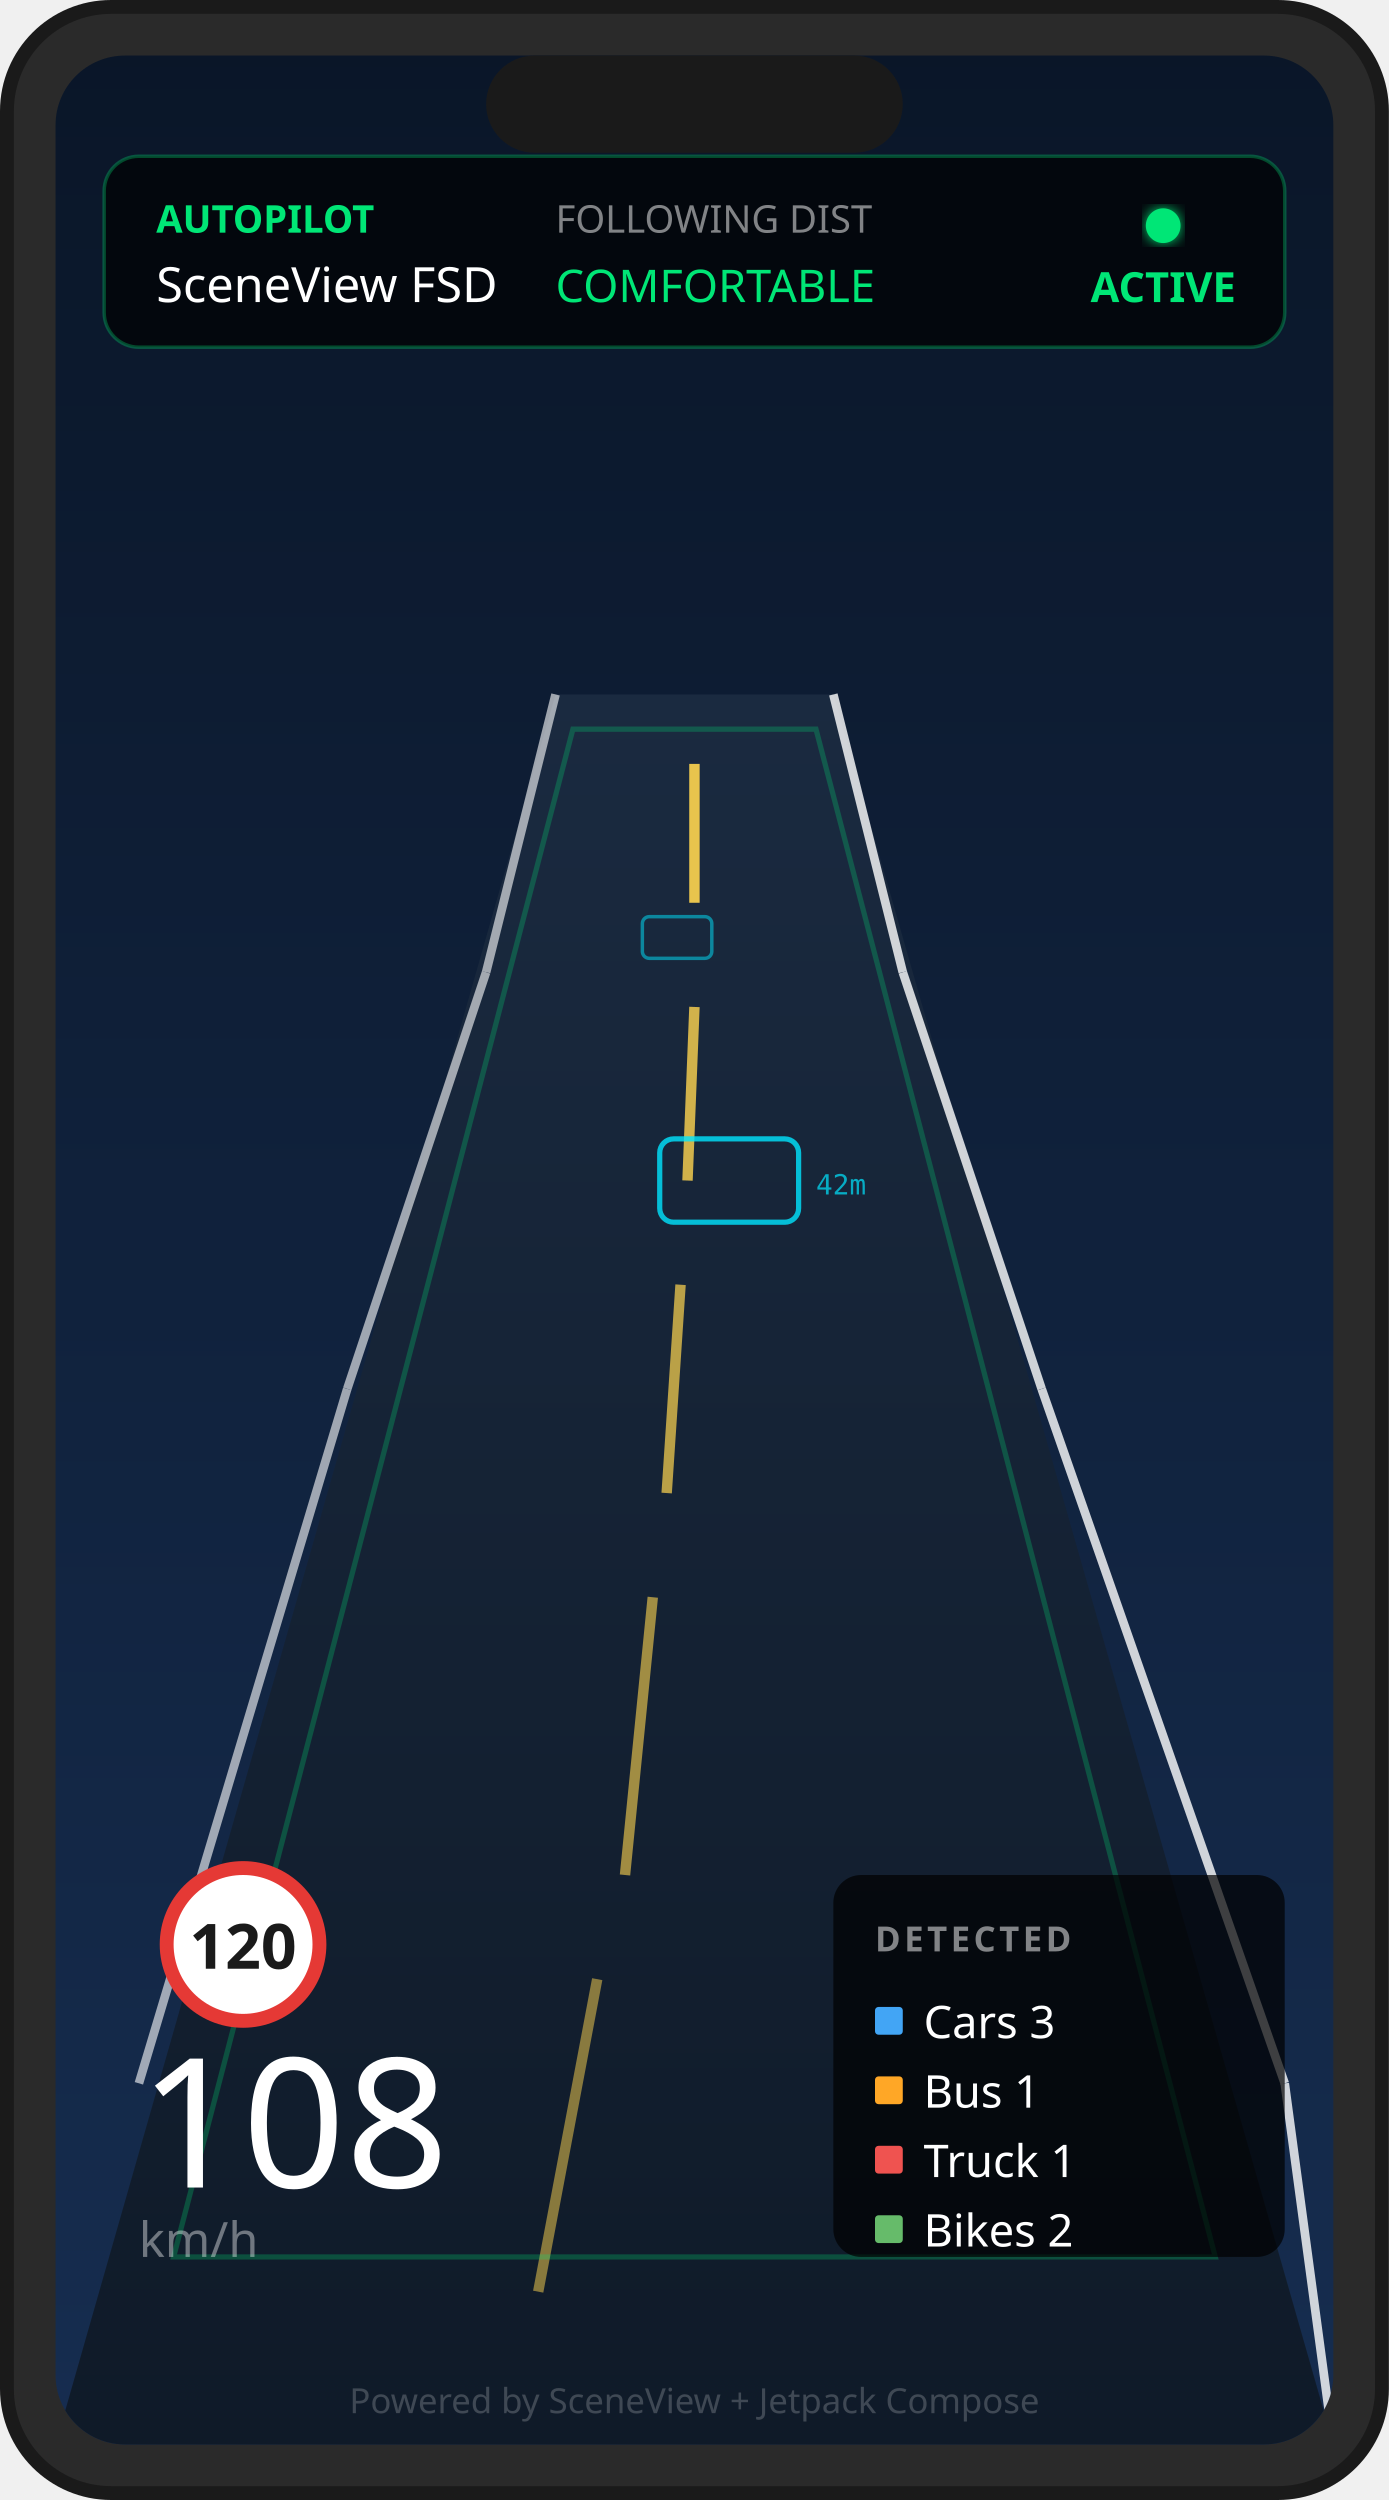
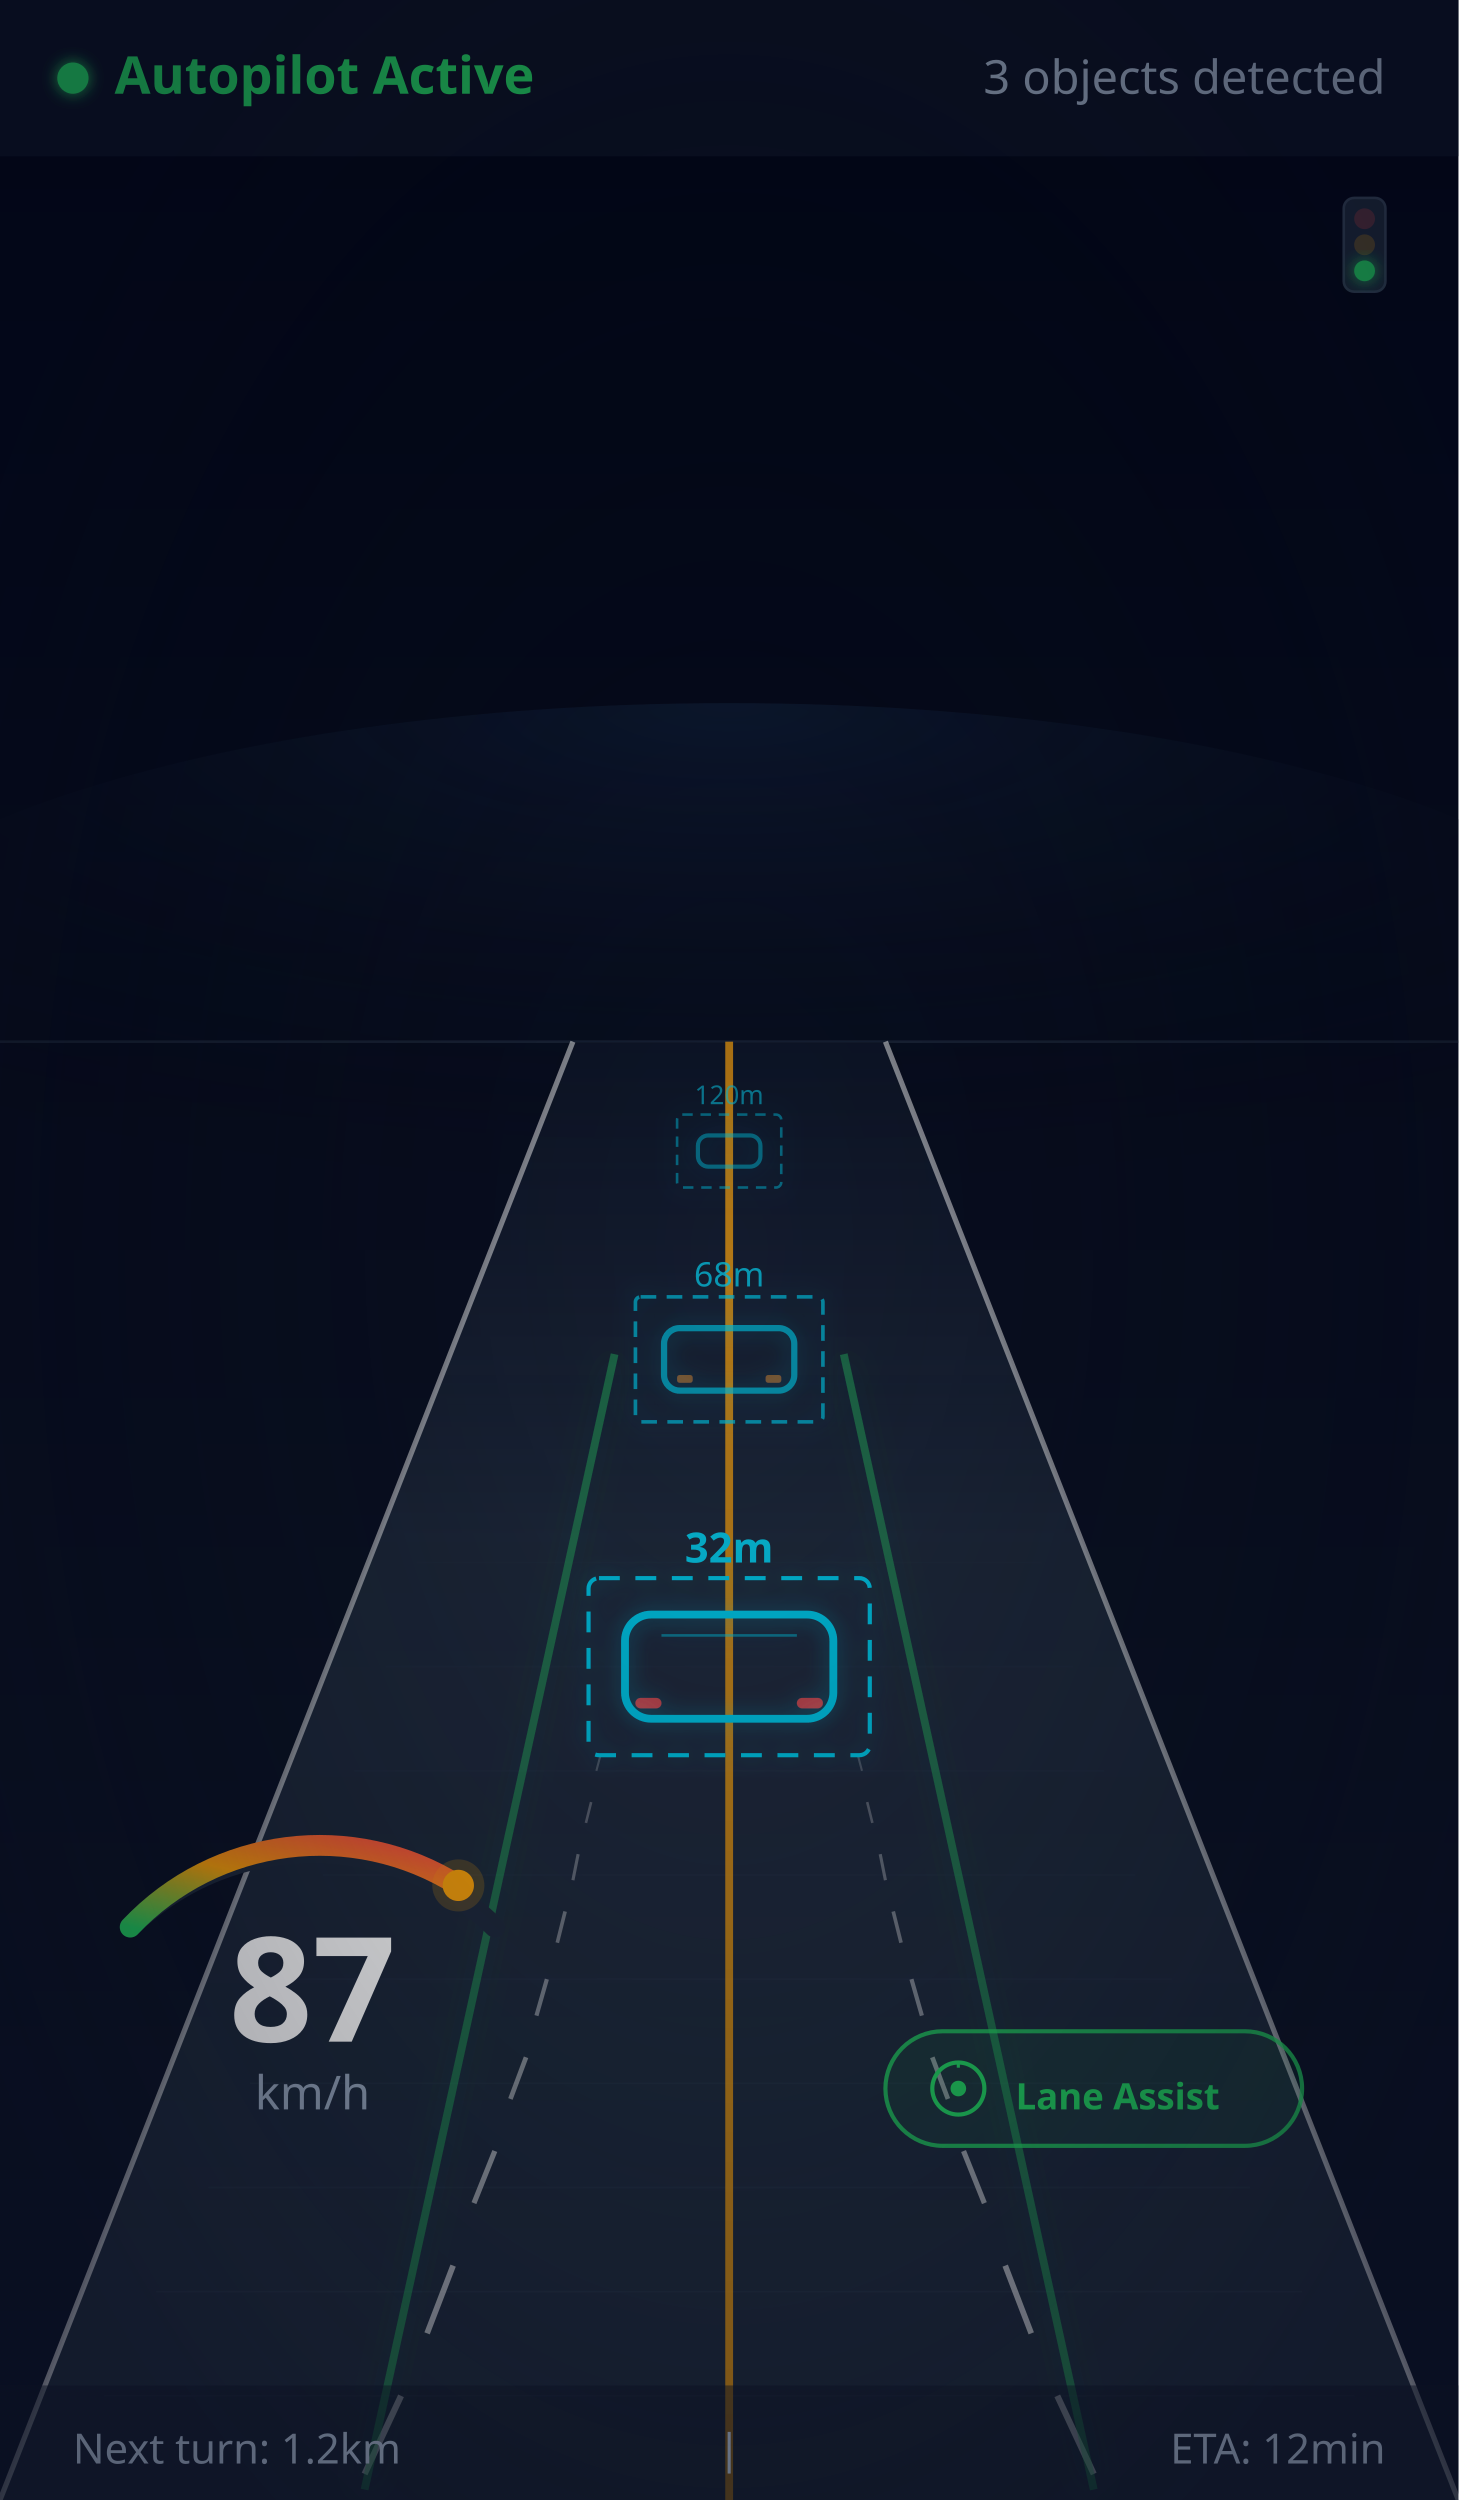
- <svg xmlns="http://www.w3.org/2000/svg" viewBox="0 0 400 720" width="400" height="720">
+ <svg xmlns="http://www.w3.org/2000/svg" viewBox="0 0 280 480" fill="none">
  <defs>
-     <linearGradient id="road-bg" x1="0" y1="0" x2="0" y2="1">
-       <stop offset="0%" stop-color="#0a1628" />
-       <stop offset="100%" stop-color="#162d50" />
+     <linearGradient id="bg" x1="0" y1="0" x2="0" y2="1">
+       <stop offset="0%" stop-color="#020617" />
+       <stop offset="100%" stop-color="#0F172A" />
    </linearGradient>
-     <linearGradient id="road-surface" x1="0" y1="0" x2="0" y2="1">
-       <stop offset="0%" stop-color="#1a2a40" />
-       <stop offset="100%" stop-color="#0f1a28" />
+     <linearGradient id="road-fill" x1="140" y1="440" x2="140" y2="200" gradientUnits="userSpaceOnUse">
+       <stop offset="0%" stop-color="#1E293B" />
+       <stop offset="60%" stop-color="#1E293B" stop-opacity="0.9" />
+       <stop offset="100%" stop-color="#0F172A" stop-opacity="0.7" />
    </linearGradient>
-     <linearGradient id="hud-green" x1="0" y1="0" x2="1" y2="0">
-       <stop offset="0%" stop-color="#00E676" />
-       <stop offset="100%" stop-color="#69F0AE" />
+     <linearGradient id="speed-arc" x1="0" y1="1" x2="1" y2="0">
+       <stop offset="0%" stop-color="#22C55E" />
+       <stop offset="50%" stop-color="#F59E0B" />
+       <stop offset="100%" stop-color="#EF4444" />
    </linearGradient>
-     <filter id="glow-hud">
+     <filter id="glow-cyan" x="-50%" y="-50%" width="200%" height="200%">
      <feGaussianBlur stdDeviation="2" result="blur" />
+       <feFlood flood-color="#06B6D4" flood-opacity="0.4" result="color" />
+       <feComposite in="color" in2="blur" operator="in" result="glow" />
+       <feMerge>
+         <feMergeNode in="glow" />
+         <feMergeNode in="SourceGraphic" />
+       </feMerge>
+     </filter>
+     <filter id="glow-green" x="-50%" y="-50%" width="200%" height="200%">
+       <feGaussianBlur stdDeviation="3" result="blur" />
+       <feFlood flood-color="#22C55E" flood-opacity="0.3" result="color" />
+       <feComposite in="color" in2="blur" operator="in" result="glow" />
+       <feMerge>
+         <feMergeNode in="glow" />
+         <feMergeNode in="SourceGraphic" />
+       </feMerge>
+     </filter>
+     <filter id="glow-light" x="-50%" y="-50%" width="200%" height="200%">
+       <feGaussianBlur stdDeviation="1.5" result="blur" />
      <feMerge>
        <feMergeNode in="blur" />
        <feMergeNode in="SourceGraphic" />
      </feMerge>
    </filter>
-     <clipPath id="screen-auto">
-       <rect x="16" y="16" width="368" height="688" rx="20" />
-     </clipPath>
+     <radialGradient id="vignette" cx="50%" cy="50%" r="60%">
+       <stop offset="0%" stop-color="transparent" />
+       <stop offset="100%" stop-color="#020617" stop-opacity="0.4" />
+     </radialGradient>
+     <radialGradient id="horizon-glow" cx="50%" cy="0%" r="80%" fx="50%" fy="0%">
+       <stop offset="0%" stop-color="#1E3A5F" stop-opacity="0.3" />
+       <stop offset="100%" stop-color="transparent" />
+     </radialGradient>
  </defs>
-   <rect width="400" height="720" rx="32" fill="#1a1a1a" />
-   <rect x="4" y="4" width="392" height="712" rx="28" fill="#2a2a2a" />
-   <g clip-path="url(#screen-auto)">
-     <rect x="16" y="16" width="368" height="688" fill="url(#road-bg)" />
-     <polygon points="160,200 240,200 384,704 16,704" fill="url(#road-surface)" />
-     <g stroke="#FFD54F" stroke-width="3">
-       <line x1="200" y1="220" x2="200" y2="260" opacity="0.9" />
-       <line x1="200" y1="290" x2="198" y2="340" opacity="0.8" />
-       <line x1="196" y1="370" x2="192" y2="430" opacity="0.7" />
-       <line x1="188" y1="460" x2="180" y2="540" opacity="0.6" />
-       <line x1="172" y1="570" x2="155" y2="660" opacity="0.5" />
-     </g>
-     <g stroke="white" stroke-width="2.5" opacity="0.8">
-       <line x1="240" y1="200" x2="260" y2="280" />
-       <line x1="260" y1="280" x2="300" y2="400" />
-       <line x1="300" y1="400" x2="370" y2="600" />
-       <line x1="370" y1="600" x2="384" y2="704" />
-     </g>
-     <g stroke="white" stroke-width="2.5" opacity="0.6">
-       <line x1="160" y1="200" x2="140" y2="280" />
-       <line x1="140" y1="280" x2="100" y2="400" />
-       <line x1="100" y1="400" x2="40" y2="600" />
-     </g>
-     <g transform="translate(210,340)">
-       <rect x="-20" y="-12" width="40" height="24" rx="4" fill="none" stroke="#00E5FF" stroke-width="1.5" opacity="0.8" />
-       <text x="25" y="4" fill="#00E5FF" font-family="monospace" font-size="8" opacity="0.7">42m</text>
-     </g>
-     <g transform="translate(195,270)">
-       <rect x="-10" y="-6" width="20" height="12" rx="2" fill="none" stroke="#00E5FF" stroke-width="1" opacity="0.5" />
-     </g>
-     <g opacity="0.25">
-       <polygon points="165,210 235,210 350,650 50,650" fill="none" stroke="#00E676" stroke-width="1.5" />
-     </g>
-     <g transform="translate(30,45)">
-       <rect width="340" height="55" rx="10" fill="rgba(0,0,0,0.7)" stroke="rgba(0,230,118,0.3)" stroke-width="1" />
-       <text x="15" y="22" fill="#00E676" font-family="system-ui" font-size="11" font-weight="700">AUTOPILOT</text>
-       <text x="130" y="22" fill="rgba(255,255,255,0.5)" font-family="system-ui" font-size="11">FOLLOWING DIST</text>
-       <text x="15" y="42" fill="white" font-family="system-ui" font-size="14" font-weight="500">SceneView FSD</text>
-       <text x="130" y="42" fill="#00E676" font-family="system-ui" font-size="13" font-weight="500">COMFORTABLE</text>
-       <circle cx="305" cy="20" r="5" fill="#00E676" filter="url(#glow-hud)" />
-       <text x="305" y="42" text-anchor="middle" fill="#00E676" font-family="system-ui" font-size="12" font-weight="700">ACTIVE</text>
-     </g>
-     <g transform="translate(40,560)">
-       <circle cx="30" cy="0" r="22" fill="white" stroke="#E53935" stroke-width="4" />
-       <text x="30" y="7" text-anchor="middle" fill="#1a1a1a" font-family="system-ui" font-size="18" font-weight="700">120</text>
-       <text x="0" y="70" fill="white" font-family="system-ui" font-size="52" font-weight="200">108</text>
-       <text x="0" y="90" fill="rgba(255,255,255,0.4)" font-family="system-ui" font-size="14">km/h</text>
-     </g>
-     <g transform="translate(240,540)">
-       <rect width="130" height="110" rx="8" fill="rgba(0,0,0,0.7)" />
-       <text x="12" y="22" fill="rgba(255,255,255,0.5)" font-family="system-ui" font-size="10" font-weight="600" letter-spacing="1">DETECTED</text>
-       <g transform="translate(12,38)" font-family="system-ui" font-size="13">
-         <rect width="8" height="8" rx="1" fill="#42A5F5" />
-         <text x="14" y="9" fill="white">Cars     3</text>
-         <g transform="translate(0,20)">
-           <rect width="8" height="8" rx="1" fill="#FFA726" />
-           <text x="14" y="9" fill="white">Bus      1</text>
-         </g>
-         <g transform="translate(0,40)">
-           <rect width="8" height="8" rx="1" fill="#EF5350" />
-           <text x="14" y="9" fill="white">Truck    1</text>
-         </g>
-         <g transform="translate(0,60)">
-           <rect width="8" height="8" rx="1" fill="#66BB6A" />
-           <text x="14" y="9" fill="white">Bikes    2</text>
-         </g>
-       </g>
-     </g>
-     <text x="200" y="695" text-anchor="middle" fill="rgba(255,255,255,0.2)" font-family="system-ui" font-size="10">Powered by SceneView + Jetpack Compose</text>
+   <rect width="280" height="480" fill="url(#bg)" />
+   <ellipse cx="140" cy="195" rx="180" ry="60" fill="url(#horizon-glow)" />
+   <line x1="0" y1="200" x2="280" y2="200" stroke="#334155" stroke-width="0.5" opacity="0.4" />
+   <polygon points="0,480 280,480 170,200 110,200" fill="url(#road-fill)" />
+   <line x1="20" y1="460" x2="260" y2="460" stroke="#334155" stroke-width="0.3" opacity="0.3" />
+   <line x1="30" y1="440" x2="250" y2="440" stroke="#334155" stroke-width="0.3" opacity="0.25" />
+   <line x1="40" y1="420" x2="240" y2="420" stroke="#334155" stroke-width="0.3" opacity="0.2" />
+   <line x1="48" y1="400" x2="232" y2="400" stroke="#334155" stroke-width="0.3" opacity="0.18" />
+   <line x1="55" y1="380" x2="225" y2="380" stroke="#334155" stroke-width="0.3" opacity="0.15" />
+   <line x1="62" y1="360" x2="218" y2="360" stroke="#334155" stroke-width="0.3" opacity="0.12" />
+   <line x1="68" y1="340" x2="212" y2="340" stroke="#334155" stroke-width="0.3" opacity="0.1" />
+   <line x1="74" y1="320" x2="206" y2="320" stroke="#334155" stroke-width="0.3" opacity="0.08" />
+   <line x1="80" y1="300" x2="200" y2="300" stroke="#334155" stroke-width="0.3" opacity="0.06" />
+   <line x1="0" y1="480" x2="110" y2="200" stroke="#FFFFFF" stroke-width="1" opacity="0.5" />
+   <line x1="280" y1="480" x2="170" y2="200" stroke="#FFFFFF" stroke-width="1" opacity="0.5" />
+   <line x1="140" y1="480" x2="140" y2="200" stroke="#F59E0B" stroke-width="1.5" opacity="0.7" />
+   <line x1="70" y1="475" x2="77" y2="460" stroke="#FFFFFF" stroke-width="1.2" opacity="0.6" />
+   <line x1="82" y1="448" x2="87" y2="435" stroke="#FFFFFF" stroke-width="1.1" opacity="0.55" />
+   <line x1="91" y1="423" x2="95" y2="413" stroke="#FFFFFF" stroke-width="1" opacity="0.5" />
+   <line x1="98" y1="403" x2="101" y2="395" stroke="#FFFFFF" stroke-width="0.9" opacity="0.45" />
+   <line x1="103" y1="387" x2="105" y2="380" stroke="#FFFFFF" stroke-width="0.8" opacity="0.4" />
+   <line x1="107" y1="373" x2="108.5" y2="367" stroke="#FFFFFF" stroke-width="0.7" opacity="0.35" />
+   <line x1="110" y1="361" x2="111" y2="356" stroke="#FFFFFF" stroke-width="0.6" opacity="0.3" />
+   <line x1="112.5" y1="350" x2="113.5" y2="346" stroke="#FFFFFF" stroke-width="0.5" opacity="0.25" />
+   <line x1="114.5" y1="340" x2="115.3" y2="337" stroke="#FFFFFF" stroke-width="0.4" opacity="0.2" />
+   <line x1="210" y1="475" x2="203" y2="460" stroke="#FFFFFF" stroke-width="1.2" opacity="0.6" />
+   <line x1="198" y1="448" x2="193" y2="435" stroke="#FFFFFF" stroke-width="1.1" opacity="0.55" />
+   <line x1="189" y1="423" x2="185" y2="413" stroke="#FFFFFF" stroke-width="1" opacity="0.5" />
+   <line x1="182" y1="403" x2="179" y2="395" stroke="#FFFFFF" stroke-width="0.9" opacity="0.45" />
+   <line x1="177" y1="387" x2="175" y2="380" stroke="#FFFFFF" stroke-width="0.8" opacity="0.4" />
+   <line x1="173" y1="373" x2="171.5" y2="367" stroke="#FFFFFF" stroke-width="0.7" opacity="0.35" />
+   <line x1="170" y1="361" x2="169" y2="356" stroke="#FFFFFF" stroke-width="0.6" opacity="0.3" />
+   <line x1="167.5" y1="350" x2="166.5" y2="346" stroke="#FFFFFF" stroke-width="0.5" opacity="0.25" />
+   <line x1="165.5" y1="340" x2="164.7" y2="337" stroke="#FFFFFF" stroke-width="0.4" opacity="0.2" />
+   <g filter="url(#glow-green)">
+     <line x1="70" y1="478" x2="118" y2="260" stroke="#22C55E" stroke-width="1.5" opacity="0.4" />
+     <line x1="210" y1="478" x2="162" y2="260" stroke="#22C55E" stroke-width="1.5" opacity="0.4" />
  </g>
-   <rect x="140" y="16" width="120" height="28" rx="14" fill="#1a1a1a" />
+   <g filter="url(#glow-cyan)" opacity="0.5">
+     <rect x="134" y="218" width="12" height="6" rx="2" fill="none" stroke="#06B6D4" stroke-width="0.8" />
+     <rect x="130" y="214" width="20" height="14" rx="1" fill="none" stroke="#06B6D4" stroke-width="0.5" stroke-dasharray="2,1.5" />
+   </g>
+   <text x="140" y="212" font-family="system-ui,sans-serif" font-size="5" fill="#06B6D4" text-anchor="middle" opacity="0.6">120m</text>
+   <g filter="url(#glow-cyan)" opacity="0.7">
+     <rect x="127.5" y="255" width="25" height="12" rx="3" fill="none" stroke="#06B6D4" stroke-width="1.2" />
+     <rect x="130" y="264" width="3" height="1.5" rx="0.5" fill="#F59E0B" opacity="0.6" />
+     <rect x="147" y="264" width="3" height="1.5" rx="0.5" fill="#F59E0B" opacity="0.6" />
+     <rect x="122" y="249" width="36" height="24" rx="1" fill="none" stroke="#06B6D4" stroke-width="0.7" stroke-dasharray="3,2" />
+   </g>
+   <text x="140" y="247" font-family="system-ui,sans-serif" font-size="6.5" fill="#06B6D4" text-anchor="middle" opacity="0.8">68m</text>
+   <g filter="url(#glow-cyan)">
+     <rect x="120" y="310" width="40" height="20" rx="5" fill="none" stroke="#06B6D4" stroke-width="1.5" />
+     <line x1="127" y1="314" x2="153" y2="314" stroke="#06B6D4" stroke-width="0.5" opacity="0.5" />
+     <rect x="122" y="326" width="5" height="2" rx="1" fill="#EF4444" opacity="0.7" />
+     <rect x="153" y="326" width="5" height="2" rx="1" fill="#EF4444" opacity="0.7" />
+     <rect x="113" y="303" width="54" height="34" rx="2" fill="none" stroke="#06B6D4" stroke-width="0.8" stroke-dasharray="4,3" />
+   </g>
+   <text x="140" y="300" font-family="system-ui,sans-serif" font-size="8" fill="#06B6D4" text-anchor="middle" font-weight="600">32m</text>
+   <g transform="translate(60, 400)">
+     <path d="M -35,-30 A 50,50 0 0,1 35,-30" fill="none" stroke="#1E293B" stroke-width="4" stroke-linecap="round" />
+     <path d="M -35,-30 A 50,50 0 0,1 28,-38" fill="none" stroke="url(#speed-arc)" stroke-width="4" stroke-linecap="round" />
+     <circle cx="28" cy="-38" r="3" fill="#F59E0B" />
+     <circle cx="28" cy="-38" r="5" fill="#F59E0B" opacity="0.2" />
+     <text x="0" y="-8" font-family="system-ui,sans-serif" font-size="28" fill="#FFFFFF" text-anchor="middle" font-weight="800">87</text>
+     <text x="0" y="5" font-family="system-ui,sans-serif" font-size="9" fill="#94A3B8" text-anchor="middle">km/h</text>
+   </g>
+   <g transform="translate(170, 390)">
+     <rect x="0" y="0" width="80" height="22" rx="11" fill="rgba(34,197,94,0.1)" stroke="#22C55E" stroke-width="0.8" opacity="0.8" />
+     <circle cx="14" cy="11" r="5" fill="none" stroke="#22C55E" stroke-width="0.8" />
+     <circle cx="14" cy="11" r="1.5" fill="#22C55E" />
+     <line x1="14" y1="7" x2="14" y2="6" stroke="#22C55E" stroke-width="0.6" />
+     <text x="25" y="15" font-family="system-ui,sans-serif" font-size="7" fill="#22C55E" font-weight="600">Lane Assist</text>
+   </g>
+   <rect x="0" y="0" width="280" height="30" fill="#0F172A" opacity="0.7" />
+   <circle cx="14" cy="15" r="3" fill="#22C55E" filter="url(#glow-light)" />
+   <text x="22" y="18" font-family="system-ui,sans-serif" font-size="10" fill="#22C55E" font-weight="600">Autopilot Active</text>
+   <text x="266" y="18" font-family="system-ui,sans-serif" font-size="9" fill="#94A3B8" text-anchor="end">3 objects detected</text>
+   <g transform="translate(258, 38)">
+     <rect x="0" y="0" width="8" height="18" rx="2" fill="#1E293B" stroke="#334155" stroke-width="0.5" />
+     <circle cx="4" cy="4" r="2" fill="#EF4444" opacity="0.25" />
+     <circle cx="4" cy="9" r="2" fill="#F59E0B" opacity="0.25" />
+     <circle cx="4" cy="14" r="2" fill="#22C55E" filter="url(#glow-light)" />
+   </g>
+   <rect x="0" y="458" width="280" height="22" fill="#0F172A" opacity="0.5" />
+   <text x="14" y="473" font-family="system-ui,sans-serif" font-size="8" fill="#94A3B8">Next turn: 1.2km</text>
+   <text x="140" y="473" font-family="system-ui,sans-serif" font-size="8" fill="#94A3B8" text-anchor="middle">|</text>
+   <text x="266" y="473" font-family="system-ui,sans-serif" font-size="8" fill="#94A3B8" text-anchor="end">ETA: 12min</text>
+   <rect width="280" height="480" fill="url(#vignette)" />
</svg>
